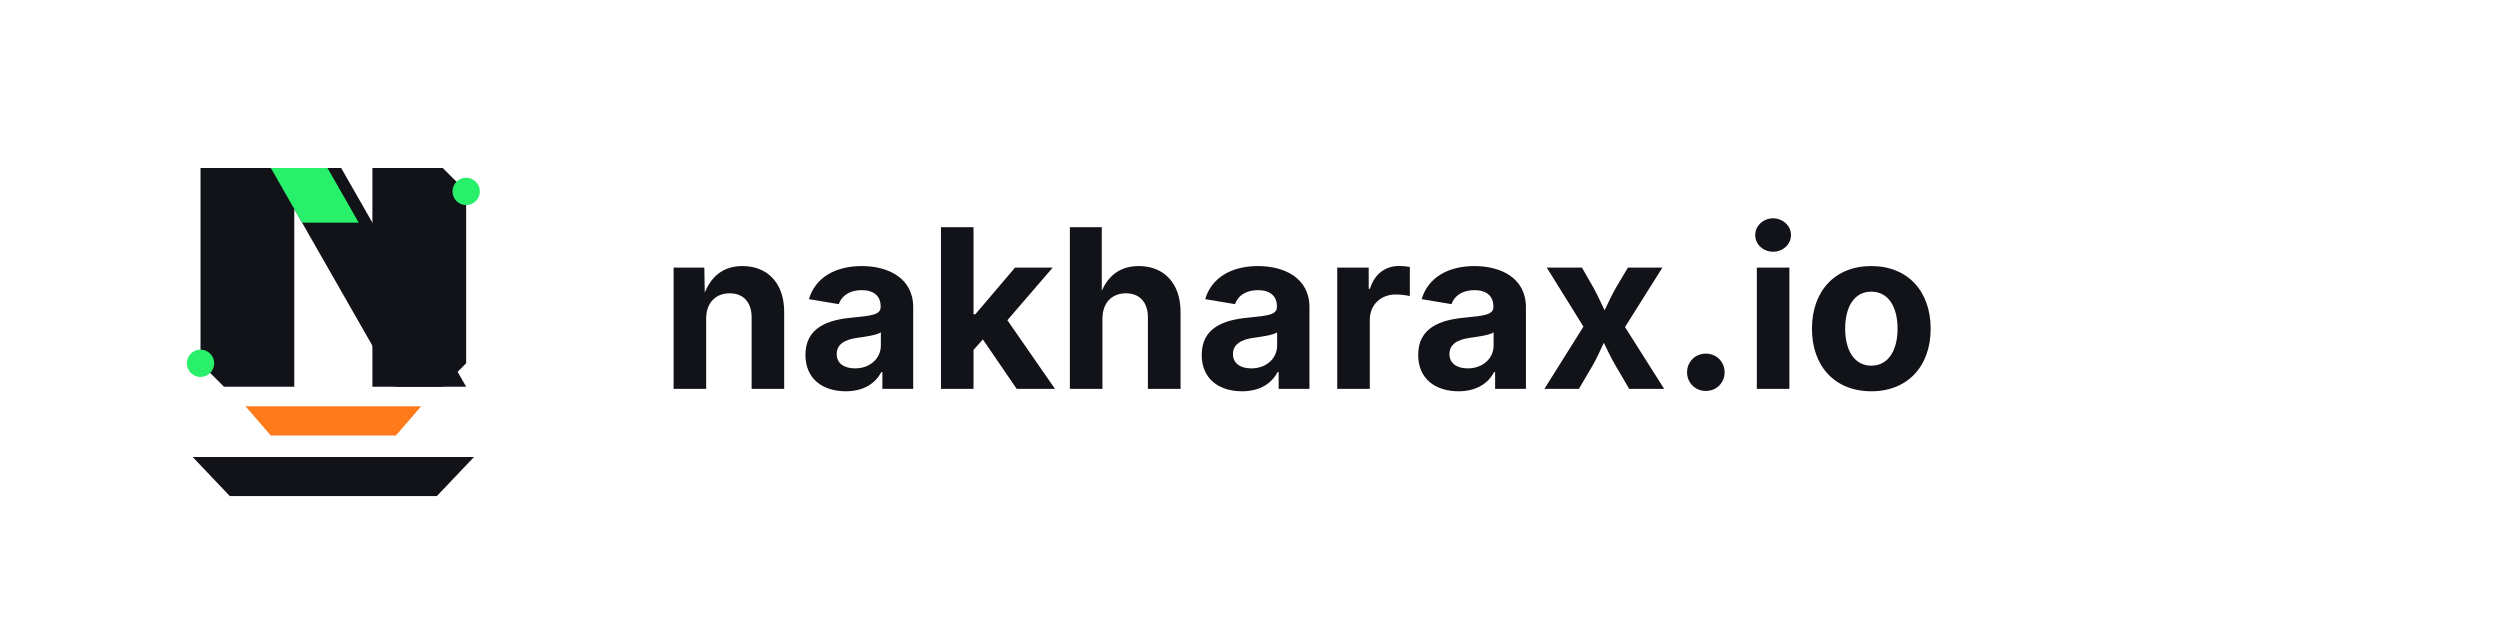
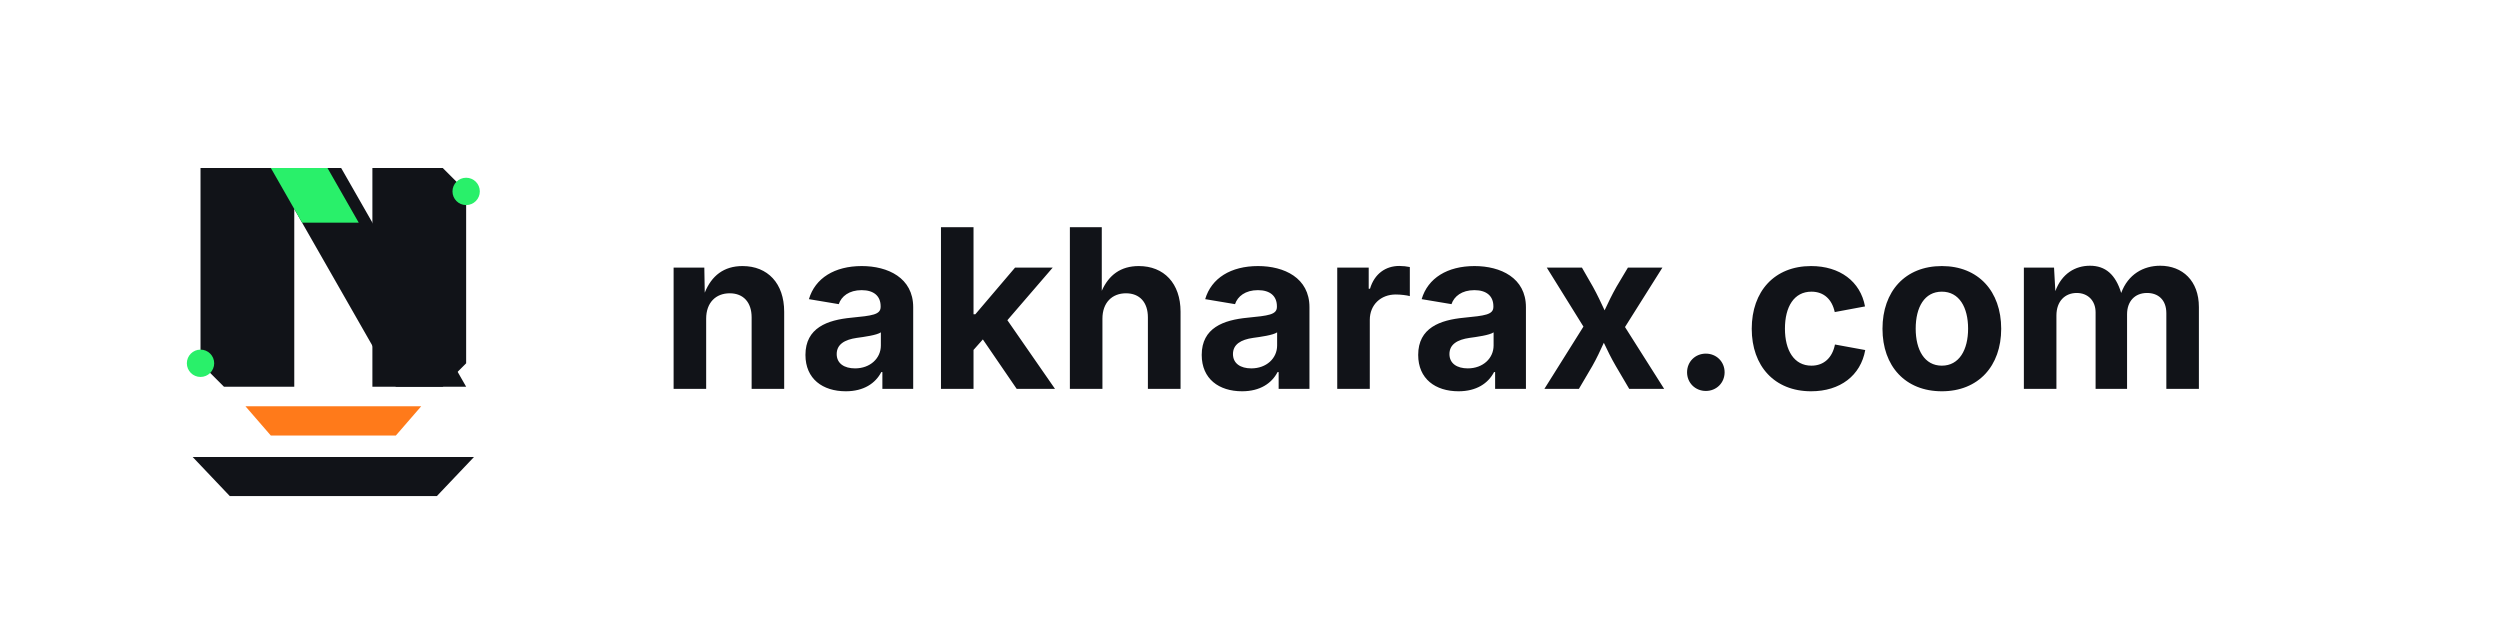
<svg xmlns="http://www.w3.org/2000/svg" width="720" height="180" viewBox="0 0 720 180" fill="none" role="img" aria-labelledby="nakharax-lockup-title">
  <g transform="translate(24 18) scale(.5625)">
    <path d="M56 202H200L181 222H75L56 202Z" fill="#111318" />
    <path d="M83 176H173L160 191H96L83 176Z" fill="#FF7A1A" />
    <path d="M60 54H96L108 66V166H72L60 154V54Z" fill="#111318" />
    <path d="M148 54H184L196 66V154L184 166H148V54Z" fill="#111318" />
    <path d="M96 54H132L196 166H160L96 54Z" fill="#111318" />
    <path d="M96 54H125L141 82H112L96 54Z" fill="#29F06A" />
    <circle cx="196" cy="66" r="7" fill="#29F06A" />
    <circle cx="60" cy="154" r="7" fill="#29F06A" />
  </g>
-   <text x="190" y="112" fill="#111318" font-family="Inter, Arial, sans-serif" font-size="64" font-weight="700" letter-spacing="0">nakharax.io</text>
+   <text x="190" y="112" fill="#111318" font-family="Inter, Arial, sans-serif" font-size="64" font-weight="700" letter-spacing="0">nakharax.com</text>
</svg>
